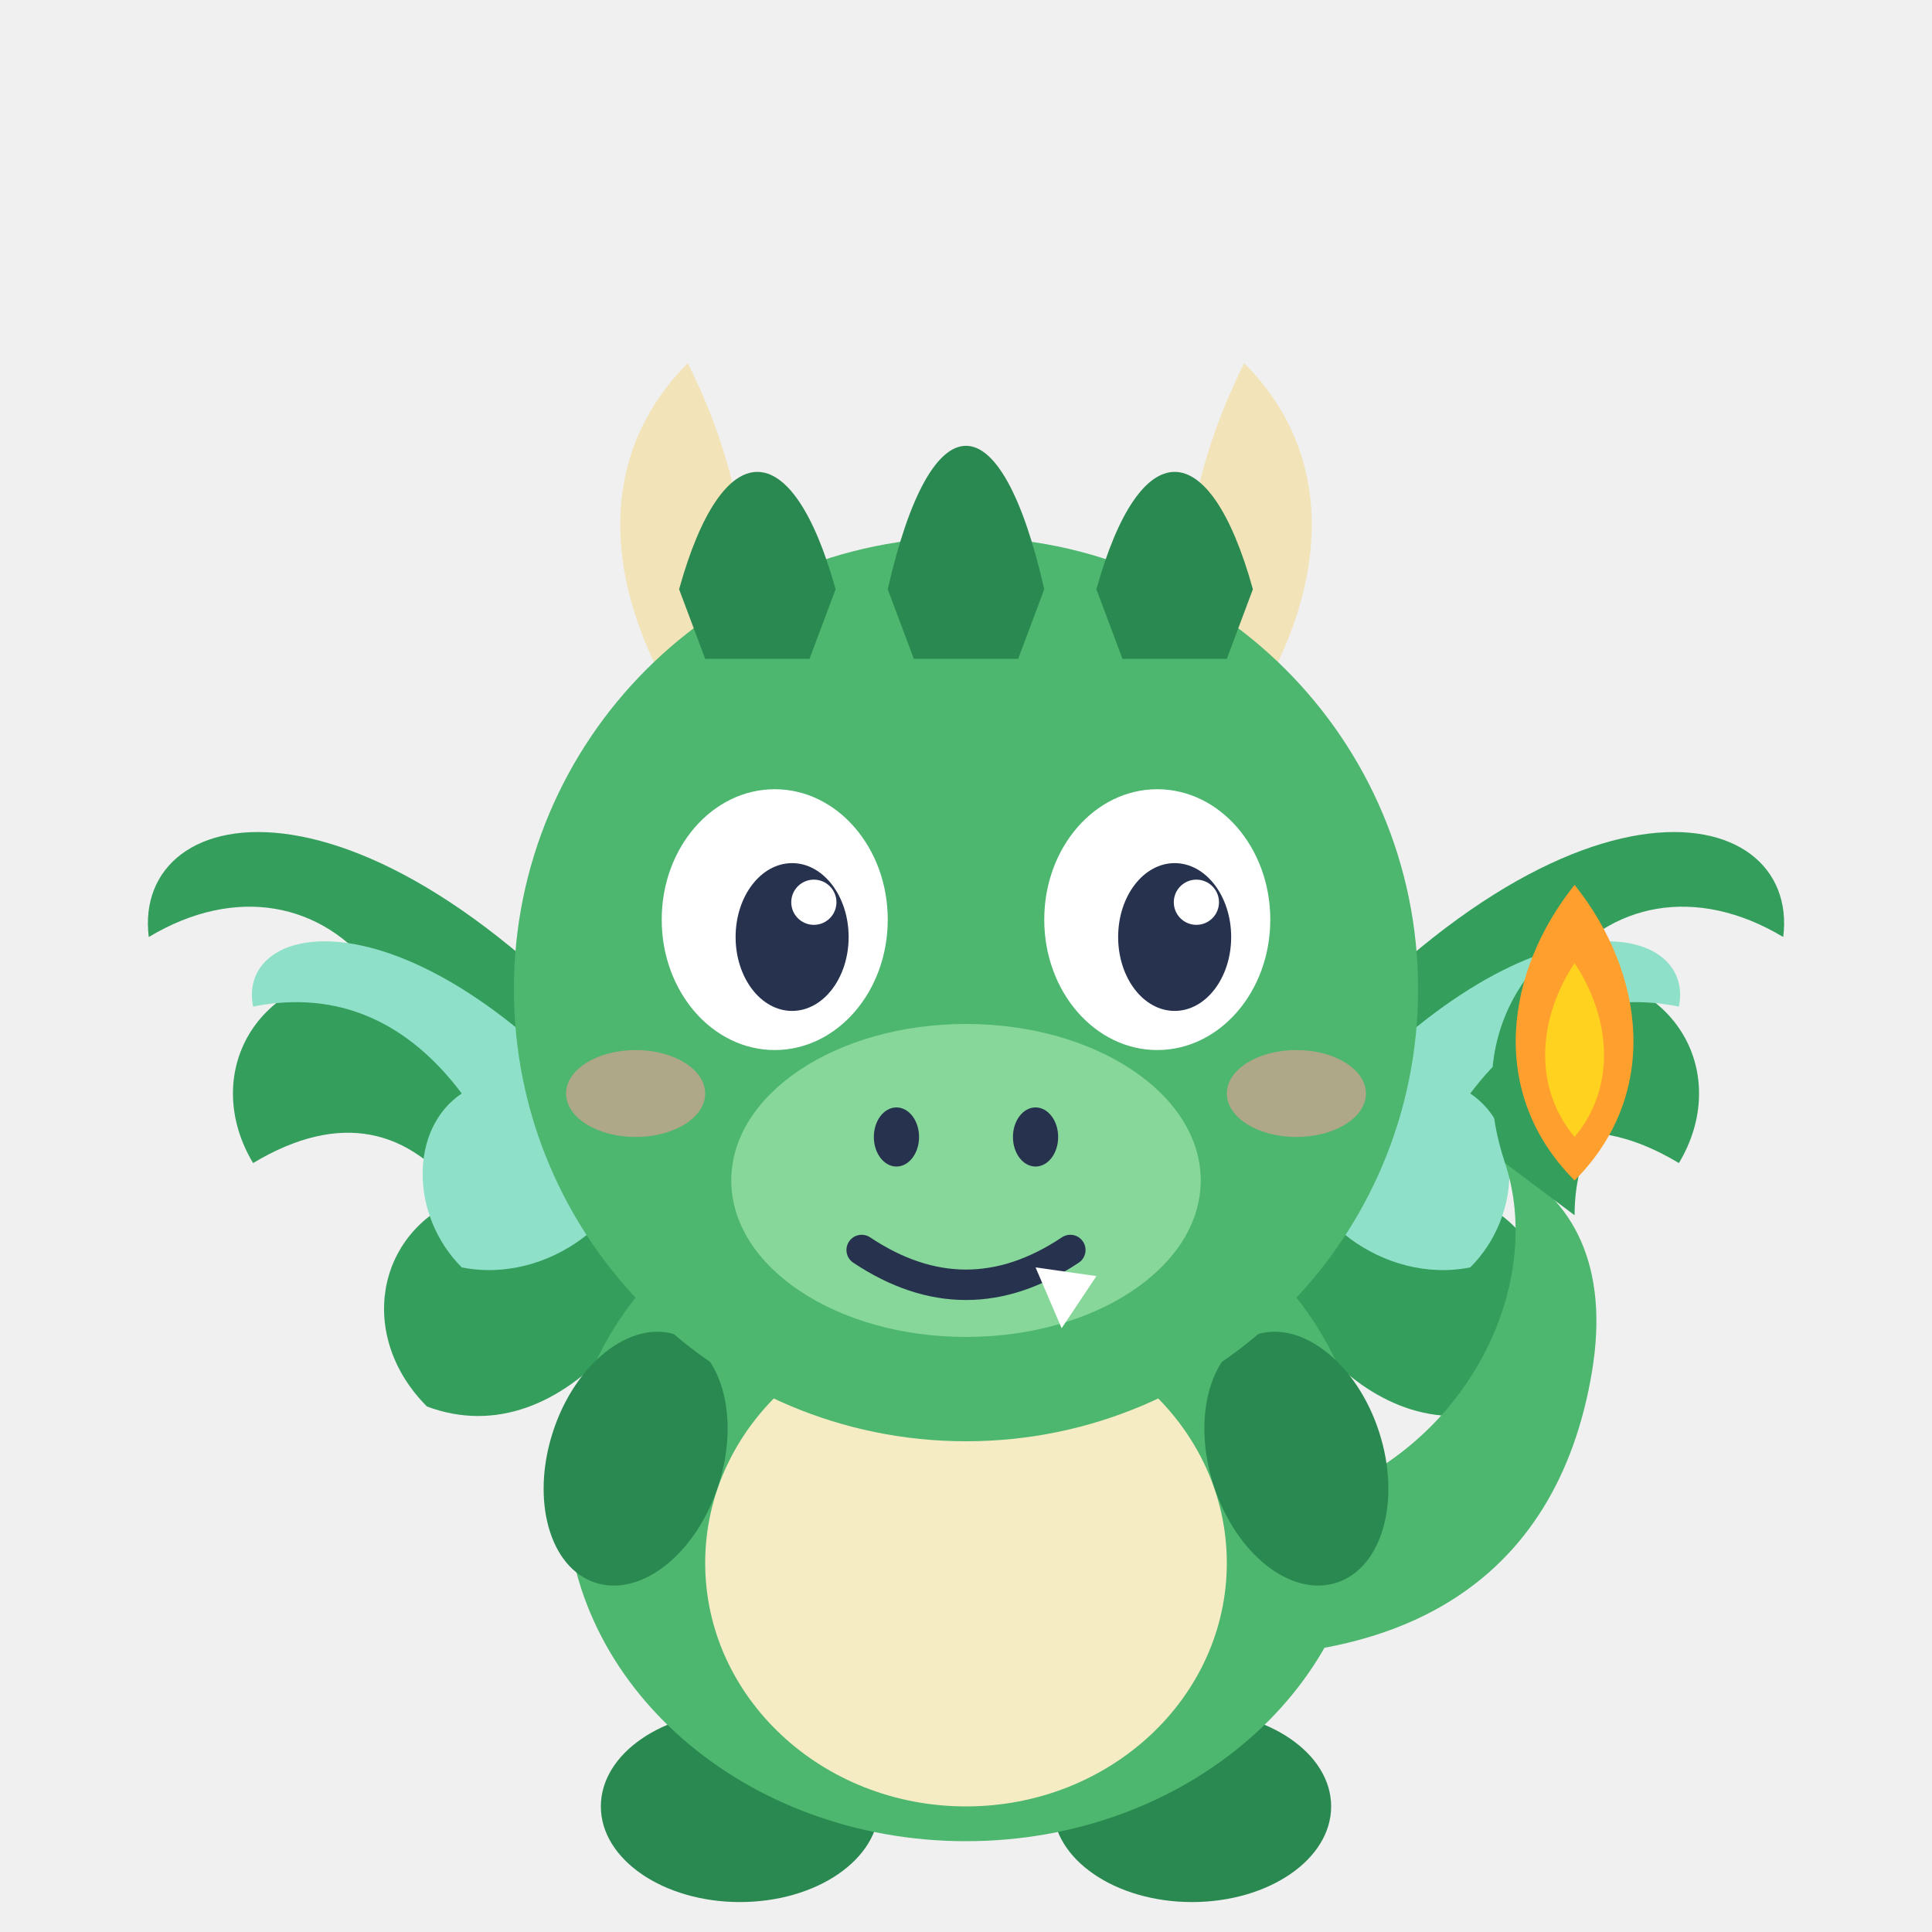
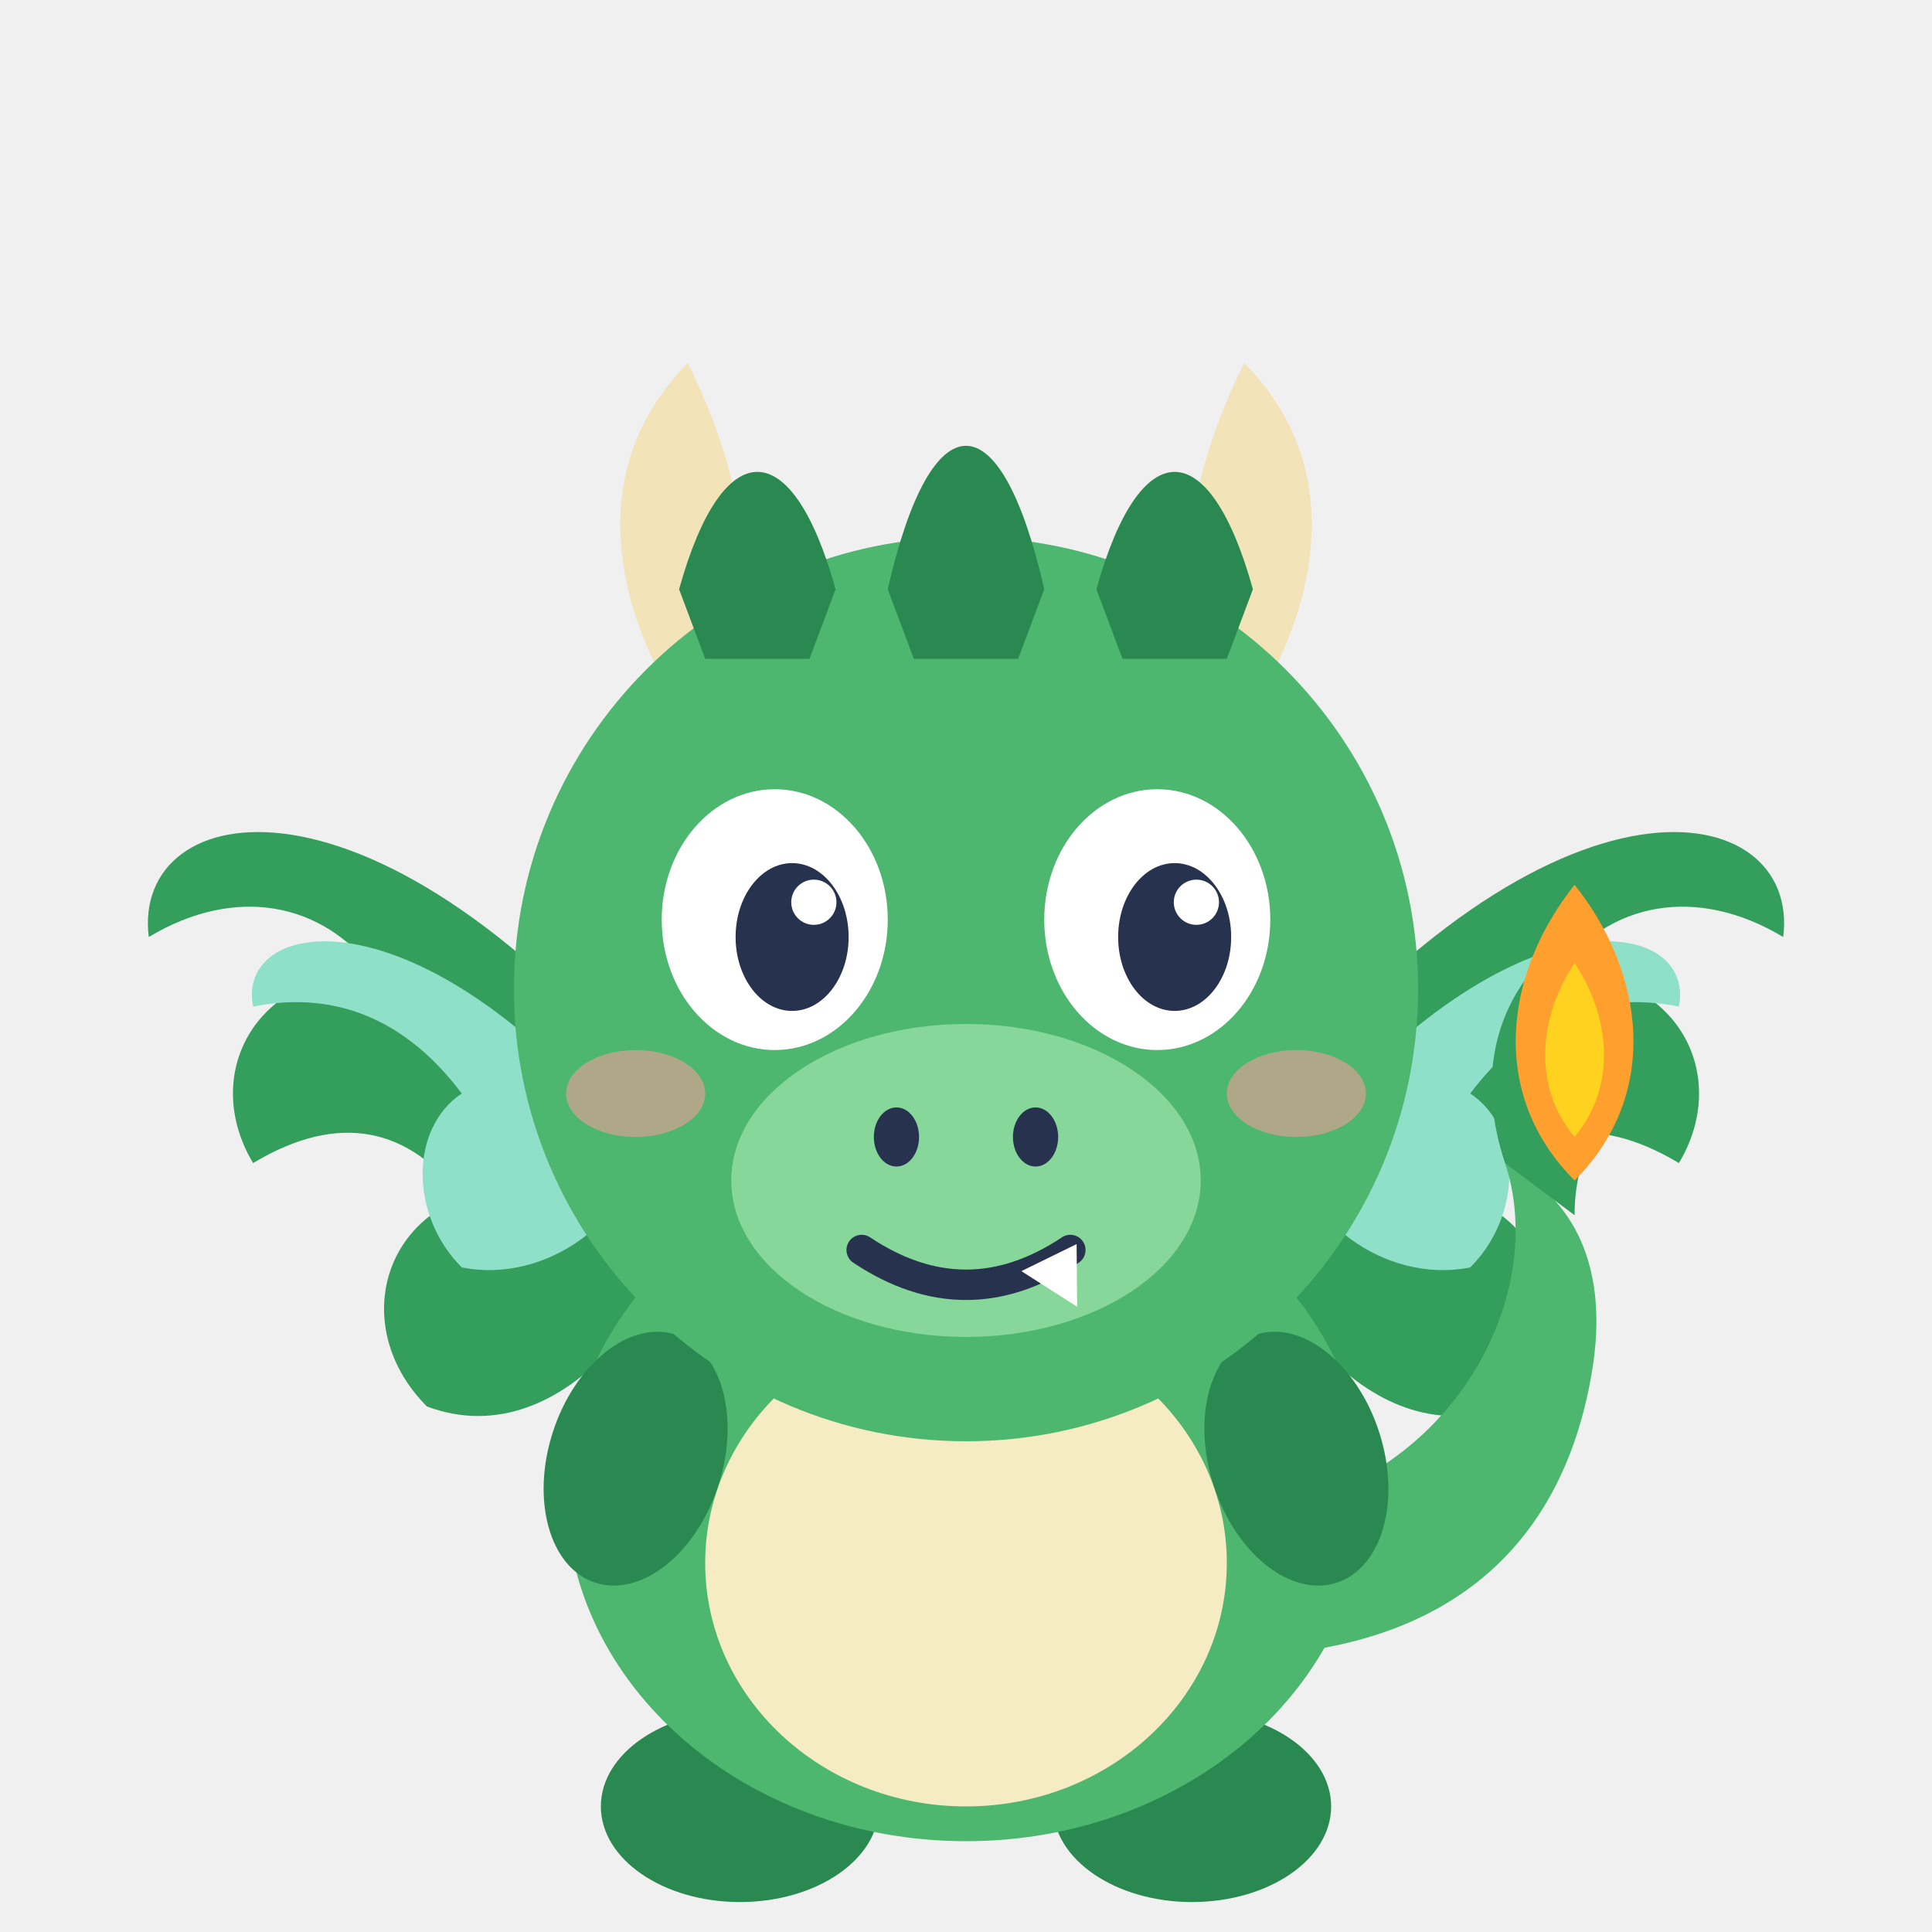
- <svg xmlns="http://www.w3.org/2000/svg" viewBox="0 0 200 200" width="200" height="200">
-   <defs>
+ <svg xmlns="http://www.w3.org/2000/svg" viewBox="0 0 200 200" width="200" height="200" version="1.1" id="svg1368">
+   <defs id="defs1308">
    <radialGradient id="auraGrad" cx="50%" cy="55%" r="50%">
-       <stop offset="0%" stop-color="#ffd21f" stop-opacity="0.55" />
-       <stop offset="70%" stop-color="#ff9f2e" stop-opacity="0.28" />
-       <stop offset="100%" stop-color="#ff9f2e" stop-opacity="0" />
+       <stop offset="0%" stop-color="#ffd21f" stop-opacity="0.55" id="stop1301" />
+       <stop offset="70%" stop-color="#ff9f2e" stop-opacity="0.28" id="stop1303" />
+       <stop offset="100%" stop-color="#ff9f2e" stop-opacity="0" id="stop1305" />
    </radialGradient>
  </defs>
  <g id="dragon" transform="translate(100,196) scale(0.9) translate(-100,-196)">
    <g id="wingL" transform="translate(100,0) scale(-1,1) translate(-100,0)">
-       <path d="M134,106 C168,64 196,70 194,86 C184,80 174,82 168,90 C182,90 188,102 182,112 C172,106 164,108 158,116 C168,120 170,132 162,140 C146,146 132,126 132,112 Z" fill="#349e5c" />
-       <path d="M140,108 C164,80 184,84 182,94 C172,92 164,96 158,104 C164,108 164,118 158,124 C148,126 138,118 138,110 Z" fill="#8fe0c8" />
+       <path d="M134,106 C168,64 196,70 194,86 C184,80 174,82 168,90 C182,90 188,102 182,112 C172,106 164,108 158,116 C168,120 170,132 162,140 C146,146 132,126 132,112 Z" fill="#349e5c" id="path1310" />
+       <path d="M140,108 C164,80 184,84 182,94 C172,92 164,96 158,104 C164,108 164,118 158,124 C148,126 138,118 138,110 Z" fill="#8fe0c8" id="path1312" />
    </g>
    <g id="wingR" transform="translate(100,0) scale(1,1) translate(-100,0)">
-       <path d="M134,106 C168,64 196,70 194,86 C184,80 174,82 168,90 C182,90 188,102 182,112 C172,106 164,108 158,116 C168,120 170,132 162,140 C146,146 132,126 132,112 Z" fill="#349e5c" />
-       <path d="M140,108 C164,80 184,84 182,94 C172,92 164,96 158,104 C164,108 164,118 158,124 C148,126 138,118 138,110 Z" fill="#8fe0c8" />
+       <path d="M134,106 C168,64 196,70 194,86 C184,80 174,82 168,90 C182,90 188,102 182,112 C172,106 164,108 158,116 C168,120 170,132 162,140 C146,146 132,126 132,112 Z" fill="#349e5c" id="path1315" />
+       <path d="M140,108 C164,80 184,84 182,94 C172,92 164,96 158,104 C164,108 164,118 158,124 C148,126 138,118 138,110 Z" fill="#8fe0c8" id="path1317" />
    </g>
    <path id="tail" d="M118,168 C150,172 168,160 172,136 C174,124 170,116 162,112 C166,124 160,140 146,148 C136,154 124,156 116,154 Z" fill="#4db66f" />
    <path id="tailFin" d="M162,112 C158,100 162,90 172,84 C170,94 174,98 182,98 C174,104 170,110 170,118 Z" fill="#349e5c" />
    <g id="tailFlame" transform="translate(170,100) scale(1.0)">
-       <path d="M0,14 C-10,4 -8,-10 0,-20 C8,-10 10,4 0,14 Z" fill="#ff9f2e" />
-       <path d="M0,9 C-5,3 -4,-5 0,-11 C4,-5 5,3 0,9 Z" fill="#ffd21f" />
+       <path d="M0,14 C-10,4 -8,-10 0,-20 C8,-10 10,4 0,14 Z" fill="#ff9f2e" id="path1322" />
+       <path d="M0,9 C-5,3 -4,-5 0,-11 C4,-5 5,3 0,9 Z" fill="#ffd21f" id="path1324" />
    </g>
    <ellipse id="footL" cx="74" cy="186" rx="16" ry="11" fill="#2a8950" />
    <ellipse id="footR" cx="126" cy="186" rx="16" ry="11" fill="#2a8950" />
    <ellipse id="body" cx="100" cy="150" rx="46" ry="40" fill="#4db66f" />
    <ellipse id="belly" cx="100" cy="158" rx="30" ry="28" fill="#f6ecc3" />
    <ellipse id="armL" cx="62" cy="146" rx="10" ry="15" transform="rotate(18 62 146)" fill="#2a8950" />
    <ellipse id="armR" cx="138" cy="146" rx="10" ry="15" transform="rotate(-18 138 146)" fill="#2a8950" />
    <g id="horns" transform="translate(100,60) scale(1.0) translate(-100,-60)">
-       <path d="M66,58 C58,44 58,30 68,20 C74,32 76,44 74,56 Z" fill="#f2e3b8" />
-       <path d="M134,58 C142,44 142,30 132,20 C126,32 124,44 126,56 Z" fill="#f2e3b8" />
+       <path d="M66,58 C58,44 58,30 68,20 C74,32 76,44 74,56 Z" fill="#f2e3b8" id="path1333" />
+       <path d="M134,58 C142,44 142,30 132,20 C126,32 124,44 126,56 Z" fill="#f2e3b8" id="path1335" />
    </g>
    <circle id="head" cx="100" cy="92" r="52" fill="#4db66f" />
    <ellipse id="muzzle" cx="100" cy="114" rx="27" ry="18" fill="#86d799" />
    <ellipse id="nostrilL" cx="92" cy="109" rx="2.6" ry="3.4" fill="#26324e" />
    <ellipse id="nostrilR" cx="108" cy="109" rx="2.6" ry="3.4" fill="#26324e" />
    <path id="mouth" d="M88,122 Q100,130 112,122" fill="none" stroke="#26324e" stroke-width="3.5" stroke-linecap="round" />
-     <path id="fang" d="M108,124 l3,7 4,-6 Z" fill="#ffffff" />
+     <path id="fang" d="m 106.37,124.43 6.417,4.101 -0.067,-7.211 z" fill="#ffffff" />
    <g id="eyeL">
-       <ellipse cx="78" cy="84" rx="13" ry="15" fill="#ffffff" />
-       <ellipse cx="80" cy="86" rx="6.5" ry="8.5" fill="#26324e" />
-       <circle cx="82.5" cy="82" r="2.6" fill="#ffffff" />
+       <ellipse cx="78" cy="84" rx="13" ry="15" fill="#ffffff" id="ellipse1344" />
+       <ellipse cx="80" cy="86" rx="6.5" ry="8.5" fill="#26324e" id="ellipse1346" />
+       <circle cx="82.5" cy="82" r="2.6" fill="#ffffff" id="circle1348" />
    </g>
    <g id="eyeR">
-       <ellipse cx="122" cy="84" rx="13" ry="15" fill="#ffffff" />
-       <ellipse cx="124" cy="86" rx="6.5" ry="8.5" fill="#26324e" />
-       <circle cx="126.5" cy="82" r="2.6" fill="#ffffff" />
+       <ellipse cx="122" cy="84" rx="13" ry="15" fill="#ffffff" id="ellipse1351" />
+       <ellipse cx="124" cy="86" rx="6.5" ry="8.5" fill="#26324e" id="ellipse1353" />
+       <circle cx="126.5" cy="82" r="2.6" fill="#ffffff" id="circle1355" />
    </g>
    <ellipse id="cheekL" cx="62" cy="104" rx="8" ry="5" fill="#ff9c9c" opacity="0.55" />
    <ellipse id="cheekR" cx="138" cy="104" rx="8" ry="5" fill="#ff9c9c" opacity="0.55" />
    <g id="spikes">
-       <path d="M67,46 C72,28 80,28 85,46 L82,54 L70,54 Z" fill="#2a8950" />
-       <path d="M91,46 C96,24 104,24 109,46 L106,54 L94,54 Z" fill="#2a8950" />
-       <path d="M115,46 C120,28 128,28 133,46 L130,54 L118,54 Z" fill="#2a8950" />
+       <path d="M67,46 C72,28 80,28 85,46 L82,54 L70,54 Z" fill="#2a8950" id="path1360" />
+       <path d="M91,46 C96,24 104,24 109,46 L106,54 L94,54 Z" fill="#2a8950" id="path1362" />
+       <path d="M115,46 C120,28 128,28 133,46 L130,54 L118,54 Z" fill="#2a8950" id="path1364" />
    </g>
  </g>
</svg>
